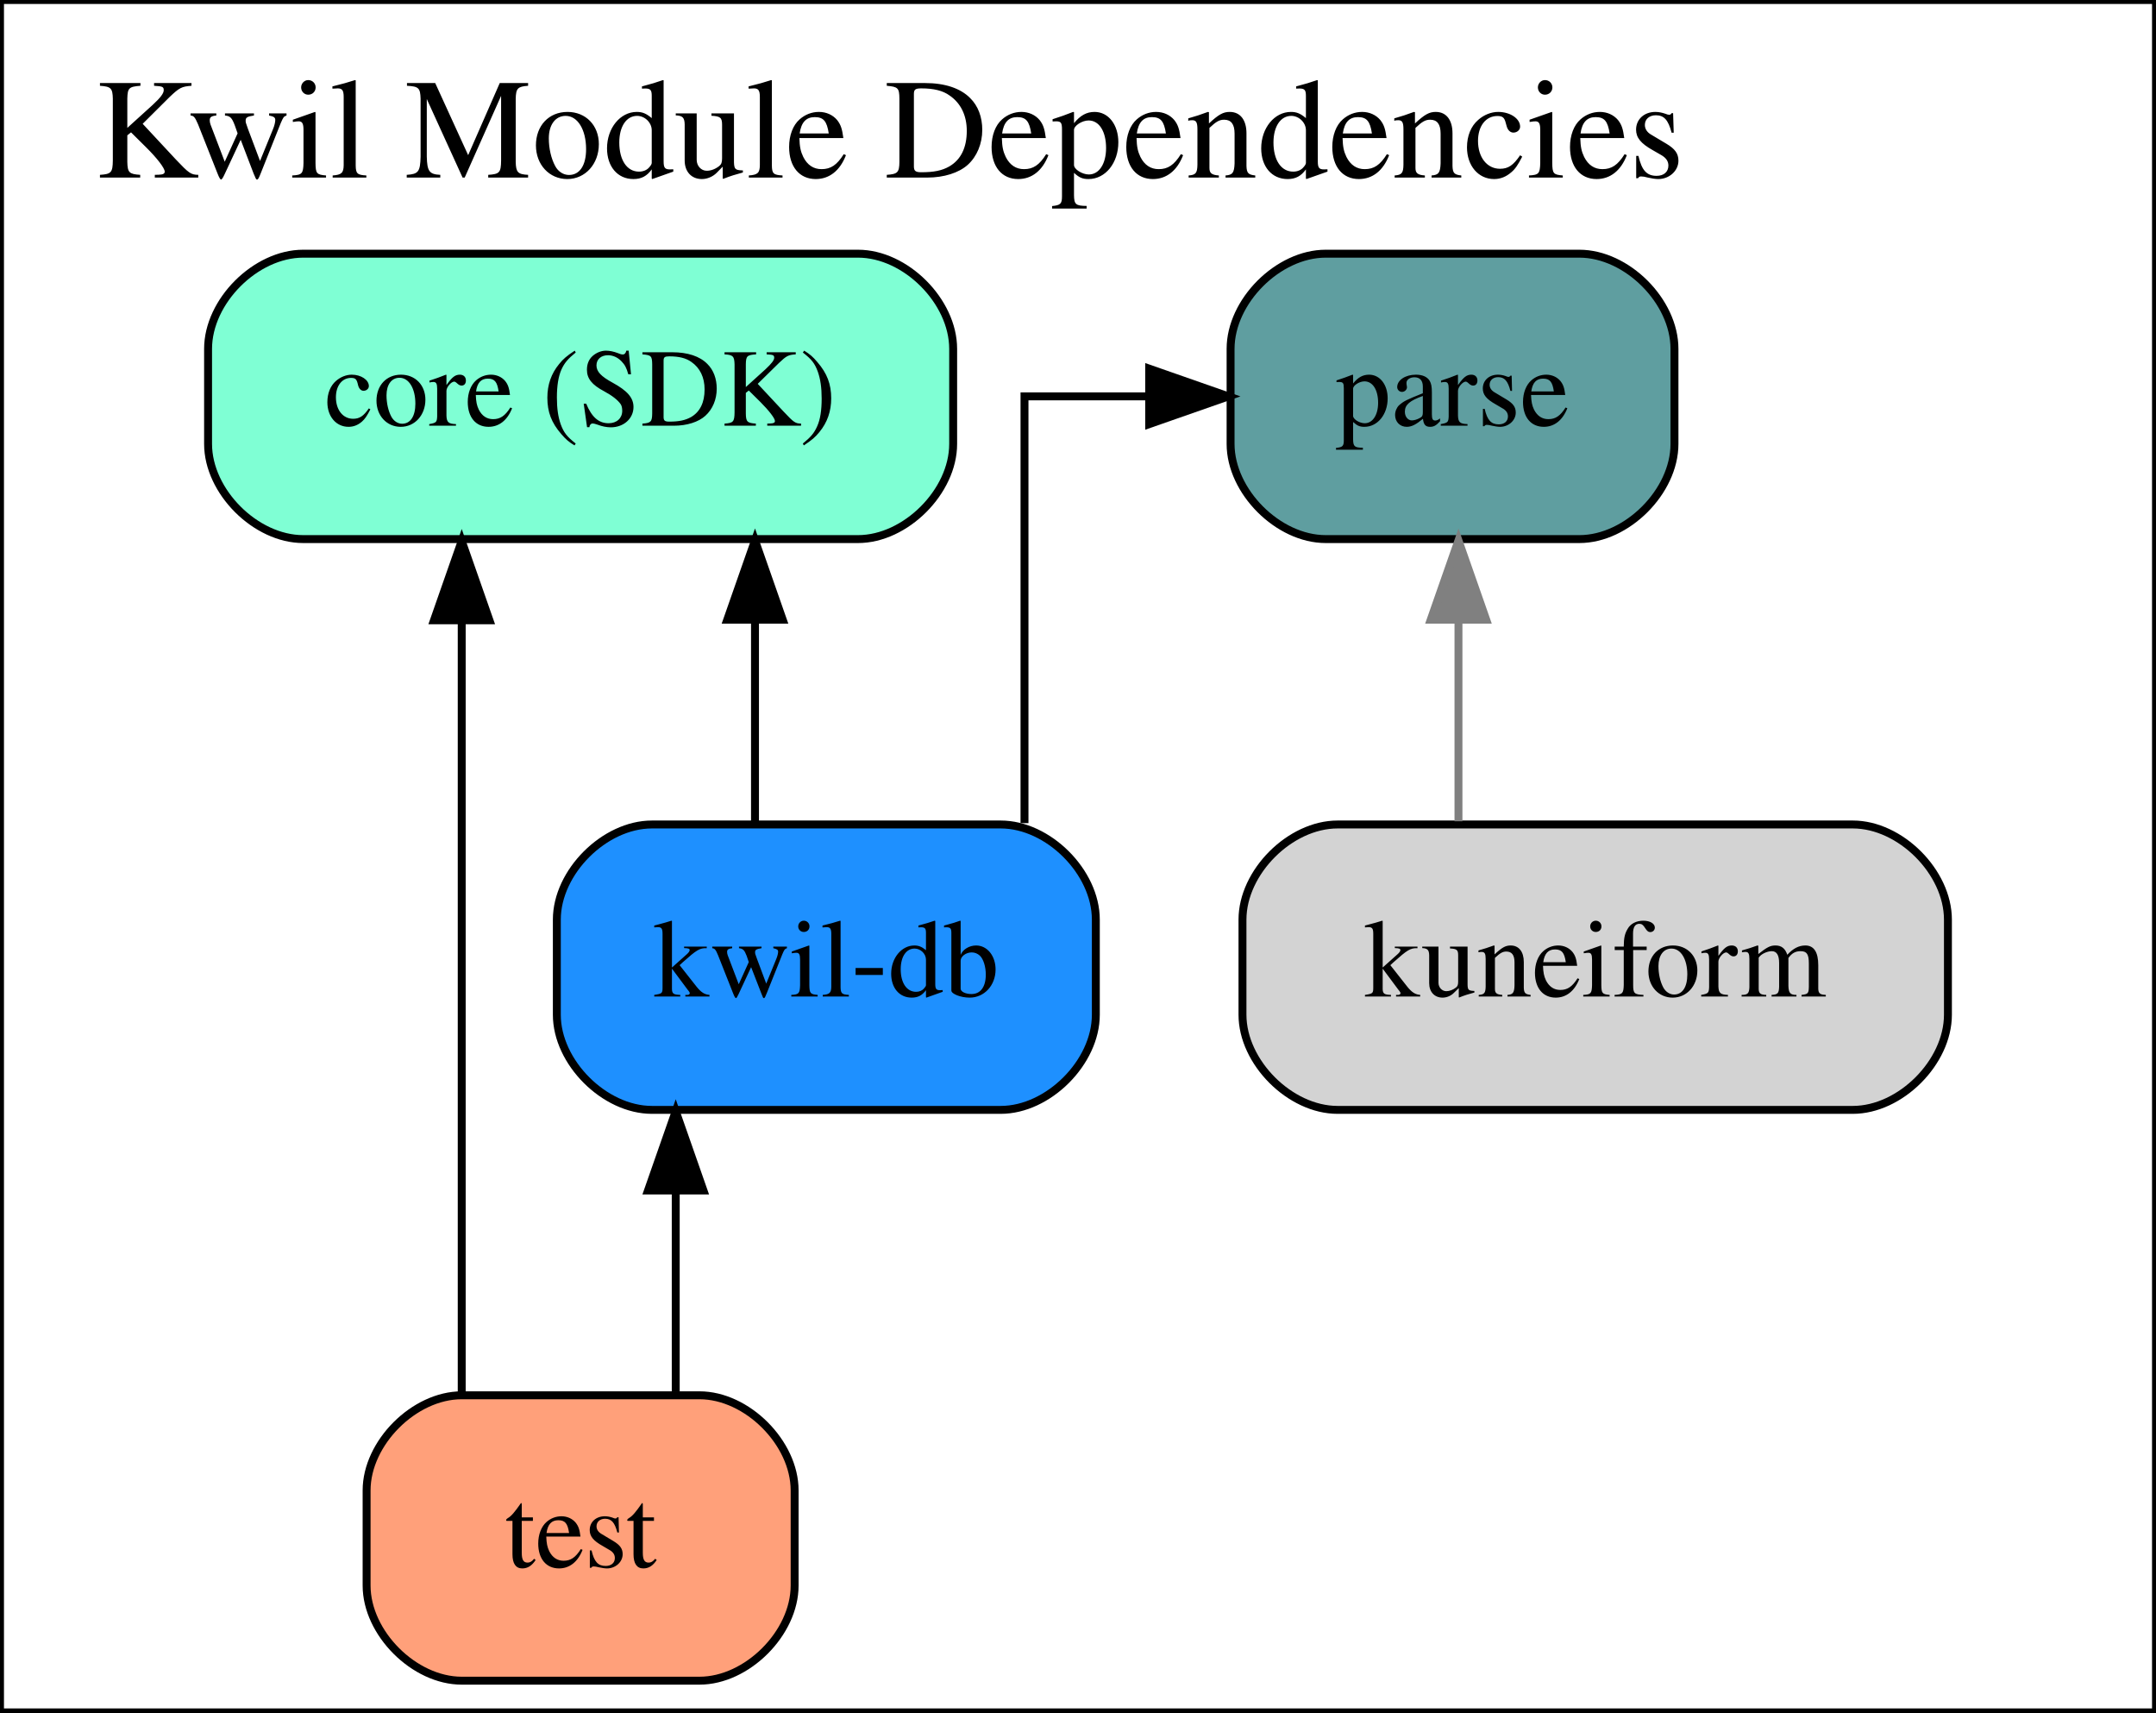
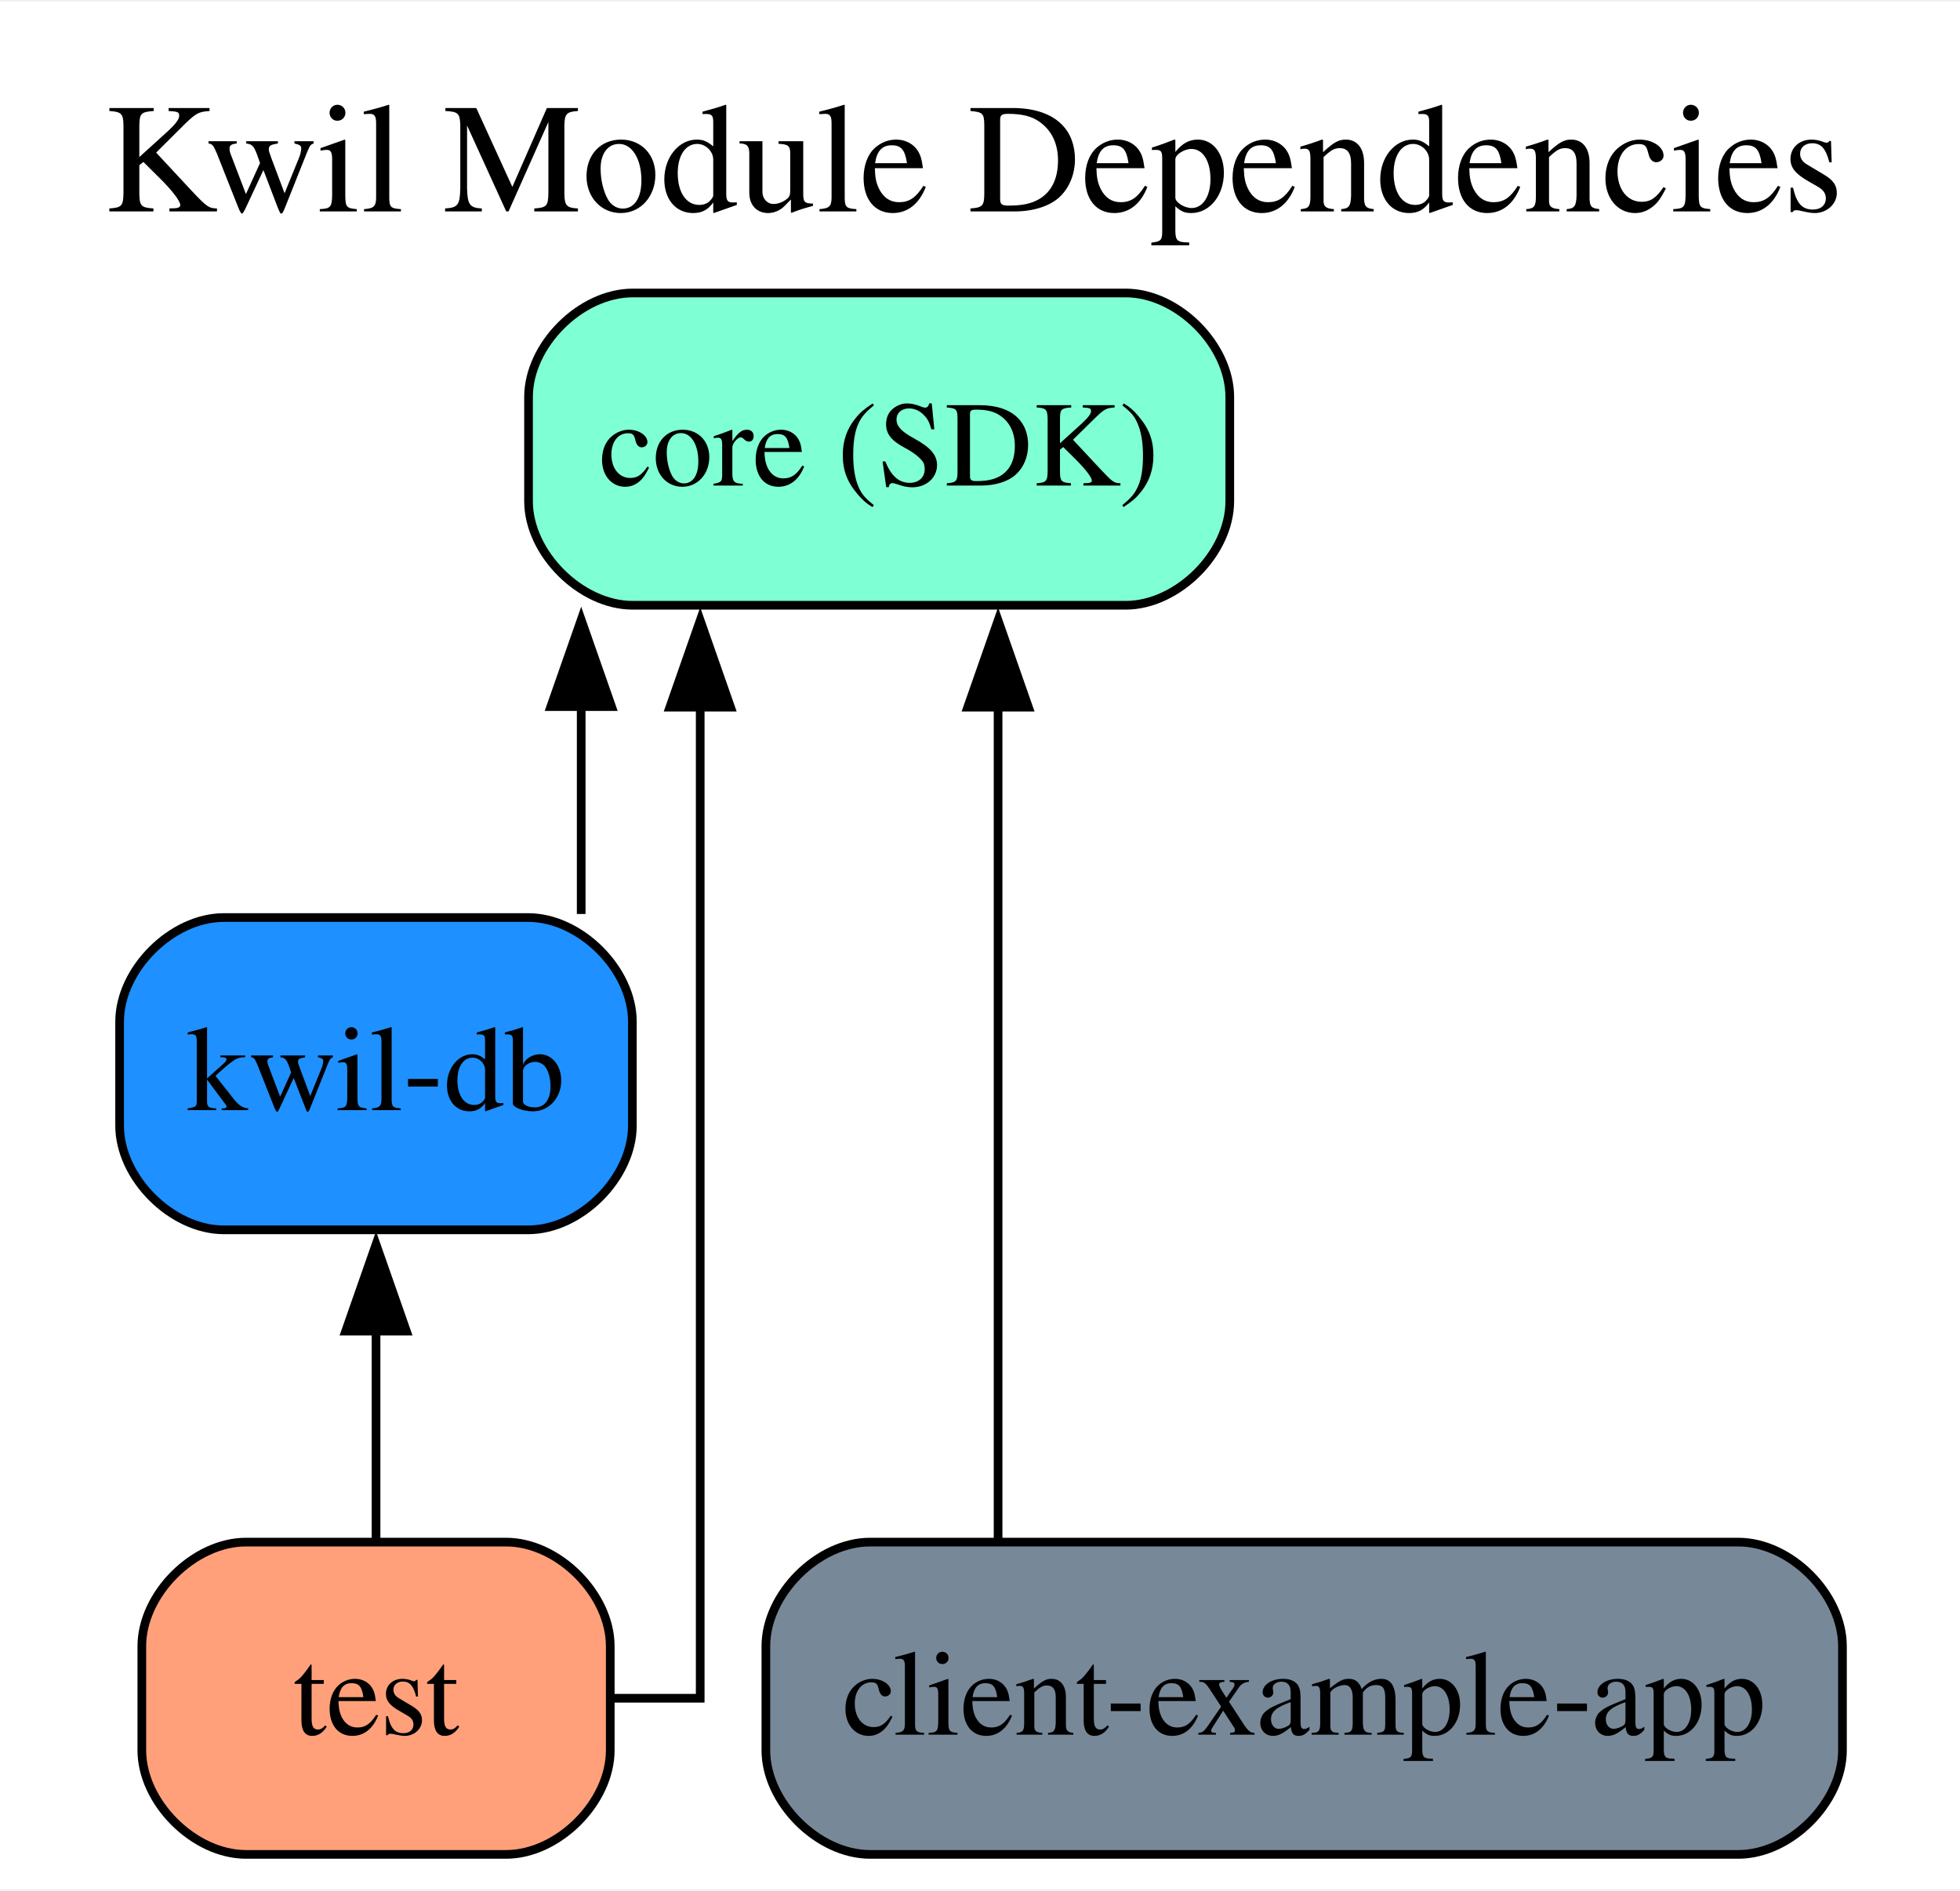
- <svg xmlns="http://www.w3.org/2000/svg" width="272pt" height="216pt" viewBox="0.00 0.00 272.00 216.00">
-   <g id="graph0" class="graph" transform="scale(1 1) rotate(0) translate(4 212)">
-     <polygon fill="white" stroke="#000000" points="-4,4 -4,-212 268,-212 268,4 -4,4" />
-     <text text-anchor="start" x="8" y="-189.6" font-family="Times,serif" font-size="18.00">Kwil Module Dependencies</text>
-     <g id="node1" class="node">
-       <path fill="dodgerblue" stroke="black" d="M122.25,-108C122.25,-108 78.25,-108 78.25,-108 72.25,-108 66.25,-102 66.25,-96 66.25,-96 66.25,-84 66.25,-84 66.25,-78 72.25,-72 78.25,-72 78.25,-72 122.25,-72 122.25,-72 128.25,-72 134.25,-78 134.25,-84 134.25,-84 134.25,-96 134.25,-96 134.25,-102 128.25,-108 122.25,-108" />
-       <text text-anchor="middle" x="100.25" y="-86.3" font-family="Times,serif" font-size="14.00">kwil-db</text>
+ <svg xmlns="http://www.w3.org/2000/svg" width="226pt" height="218pt" viewBox="0.00 0.00 225.95 217.60">
+   <g id="graph0" class="graph" transform="translate(4,213.6) scale(1)" data-name="">
+     <polygon fill="white" stroke="none" points="-4,4 -4,-213.6 221.95,-213.6 221.95,4 -4,4" />
+     <text text-anchor="start" x="8" y="-189.4" font-family="Times,serif" font-size="18.00">Kwil Module Dependencies</text>
+     <g id="node1" class="node" pointer-events="visible" data-name="kwildb">
+       <path fill="dodgerblue" stroke="black" d="M56.9,-108C56.9,-108 21.79,-108 21.79,-108 15.79,-108 9.79,-102 9.79,-96 9.79,-96 9.79,-84 9.79,-84 9.79,-78 15.79,-72 21.79,-72 21.79,-72 56.9,-72 56.9,-72 62.9,-72 68.9,-78 68.9,-84 68.9,-84 68.9,-96 68.9,-96 68.9,-102 62.9,-108 56.9,-108" />
+       <text text-anchor="middle" x="39.35" y="-85.8" font-family="Times,serif" font-size="14.00">kwil-db</text>
    </g>
-     <g id="node4" class="node">
-       <path fill="lightsalmon" stroke="black" d="M84.25,-36C84.25,-36 54.25,-36 54.25,-36 48.25,-36 42.25,-30 42.25,-24 42.25,-24 42.25,-12 42.25,-12 42.25,-6 48.25,0 54.25,0 54.25,0 84.25,0 84.25,0 90.25,0 96.25,-6 96.25,-12 96.25,-12 96.25,-24 96.25,-24 96.25,-30 90.25,-36 84.25,-36" />
-       <text text-anchor="middle" x="69.25" y="-14.3" font-family="Times,serif" font-size="14.00">test</text>
+     <g id="node4" class="node" pointer-events="visible" data-name="test">
+       <path fill="lightsalmon" stroke="black" d="M54.35,-36C54.35,-36 24.35,-36 24.35,-36 18.35,-36 12.35,-30 12.35,-24 12.35,-24 12.35,-12 12.35,-12 12.35,-6 18.35,0 24.35,0 24.35,0 54.35,0 54.35,0 60.35,0 66.35,-6 66.35,-12 66.35,-12 66.35,-24 66.35,-24 66.35,-30 60.35,-36 54.35,-36" />
+       <text text-anchor="middle" x="39.35" y="-13.8" font-family="Times,serif" font-size="14.00">test</text>
    </g>
-     <g id="edge3" class="edge">
-       <path fill="none" stroke="black" d="M81.25,-61.83C81.25,-61.83 81.25,-36.41 81.25,-36.41" />
-       <polygon fill="black" stroke="black" points="77.75,-61.83 81.25,-71.83 84.75,-61.83 77.75,-61.83" />
+     <g id="edge4" class="edge" data-name="kwildb-&gt;test">
+       <path fill="none" stroke="black" d="M39.35,-60.32C39.35,-60.32 39.35,-36.41 39.35,-36.41" />
+       <polygon fill="black" stroke="black" points="35.85,-60.32 39.35,-70.32 42.85,-60.32 35.85,-60.32" />
    </g>
-     <g id="node2" class="node">
-       <path fill="aquamarine" stroke="black" d="M104.25,-180C104.25,-180 34.25,-180 34.25,-180 28.25,-180 22.25,-174 22.25,-168 22.25,-168 22.25,-156 22.25,-156 22.25,-150 28.25,-144 34.25,-144 34.25,-144 104.25,-144 104.25,-144 110.25,-144 116.25,-150 116.25,-156 116.25,-156 116.25,-168 116.25,-168 116.25,-174 110.25,-180 104.25,-180" />
-       <text text-anchor="middle" x="69.25" y="-158.3" font-family="Times,serif" font-size="14.00">core (SDK)</text>
+     <g id="node2" class="node" pointer-events="visible" data-name="core">
+       <path fill="aquamarine" stroke="black" d="M125.77,-180C125.77,-180 68.93,-180 68.93,-180 62.93,-180 56.93,-174 56.93,-168 56.93,-168 56.93,-156 56.93,-156 56.93,-150 62.93,-144 68.93,-144 68.93,-144 125.77,-144 125.77,-144 131.77,-144 137.77,-150 137.77,-156 137.77,-156 137.77,-168 137.77,-168 137.77,-174 131.77,-180 125.77,-180" />
+       <text text-anchor="middle" x="97.35" y="-157.8" font-family="Times,serif" font-size="14.00">core (SDK)</text>
    </g>
-     <g id="edge1" class="edge">
-       <path fill="none" stroke="black" d="M91.25,-133.83C91.25,-133.83 91.25,-108.41 91.25,-108.41" />
-       <polygon fill="black" stroke="black" points="87.75,-133.83 91.25,-143.83 94.75,-133.83 87.75,-133.83" />
+     <g id="edge1" class="edge" data-name="core-&gt;kwildb">
+       <path fill="none" stroke="black" d="M63,-132.32C63,-132.32 63,-108.41 63,-108.41" />
+       <polygon fill="black" stroke="black" points="59.5,-132.32 63,-142.32 66.5,-132.32 59.5,-132.32" />
    </g>
-     <g id="edge2" class="edge">
-       <path fill="none" stroke="black" d="M54.25,-133.76C54.25,-133.76 54.25,-36.09 54.25,-36.09" />
-       <polygon fill="black" stroke="black" points="50.75,-133.76 54.25,-143.76 57.75,-133.76 50.75,-133.76" />
+     <g id="node3" class="node" pointer-events="visible" data-name="clientex">
+       <path fill="lightslategray" stroke="black" d="M196.4,-36C196.4,-36 96.29,-36 96.29,-36 90.29,-36 84.29,-30 84.29,-24 84.29,-24 84.29,-12 84.29,-12 84.29,-6 90.29,0 96.29,0 96.29,0 196.4,0 196.4,0 202.4,0 208.4,-6 208.4,-12 208.4,-12 208.4,-24 208.4,-24 208.4,-30 202.4,-36 196.4,-36" />
+       <text text-anchor="middle" x="146.35" y="-13.8" font-family="Times,serif" font-size="14.00">client-example-app</text>
    </g>
-     <g id="node3" class="node">
-       <path fill="cadetblue" stroke="black" d="M195.25,-180C195.25,-180 163.25,-180 163.25,-180 157.25,-180 151.25,-174 151.25,-168 151.25,-168 151.25,-156 151.25,-156 151.25,-150 157.25,-144 163.25,-144 163.25,-144 195.25,-144 195.25,-144 201.25,-144 207.25,-150 207.25,-156 207.25,-156 207.25,-168 207.25,-168 207.25,-174 201.25,-180 195.25,-180" />
-       <text text-anchor="middle" x="179.25" y="-158.3" font-family="Times,serif" font-size="14.00">parse</text>
+     <g id="edge3" class="edge" data-name="core-&gt;clientex">
+       <path fill="none" stroke="black" d="M111.06,-132.25C111.06,-132.25 111.06,-36.09 111.06,-36.09" />
+       <polygon fill="black" stroke="black" points="107.56,-132.25 111.06,-142.25 114.56,-132.25 107.56,-132.25" />
    </g>
-     <g id="edge4" class="edge">
-       <path fill="none" stroke="black" d="M140.98,-162C140.98,-162 125.25,-162 125.25,-162 125.25,-162 125.25,-129.5 125.25,-108.17" />
-       <polygon fill="black" stroke="black" points="140.98,-165.5 150.98,-162 140.98,-158.5 140.98,-165.5" />
-     </g>
-     <g id="node5" class="node">
-       <path fill="lightgray" stroke="black" d="M229.75,-108C229.75,-108 164.75,-108 164.75,-108 158.75,-108 152.75,-102 152.75,-96 152.75,-96 152.75,-84 152.75,-84 152.75,-78 158.75,-72 164.75,-72 164.75,-72 229.75,-72 229.75,-72 235.75,-72 241.75,-78 241.75,-84 241.75,-84 241.75,-96 241.75,-96 241.75,-102 235.75,-108 229.75,-108" />
-       <text text-anchor="middle" x="197.25" y="-86.3" font-family="Times,serif" font-size="14.00">kuneiform</text>
-     </g>
-     <g id="edge5" class="edge">
-       <path fill="none" stroke="gray" d="M180,-133.83C180,-133.83 180,-108.41 180,-108.41" />
-       <polygon fill="gray" stroke="gray" points="176.5,-133.83 180,-143.83 183.5,-133.83 176.5,-133.83" />
+     <g id="edge2" class="edge" data-name="core-&gt;test">
+       <path fill="none" stroke="black" d="M76.72,-132.25C76.72,-132.25 76.72,-18 76.72,-18 76.72,-18 72.3,-18 66.51,-18" />
+       <polygon fill="black" stroke="black" points="73.22,-132.25 76.72,-142.25 80.22,-132.25 73.22,-132.25" />
    </g>
  </g>
</svg>
